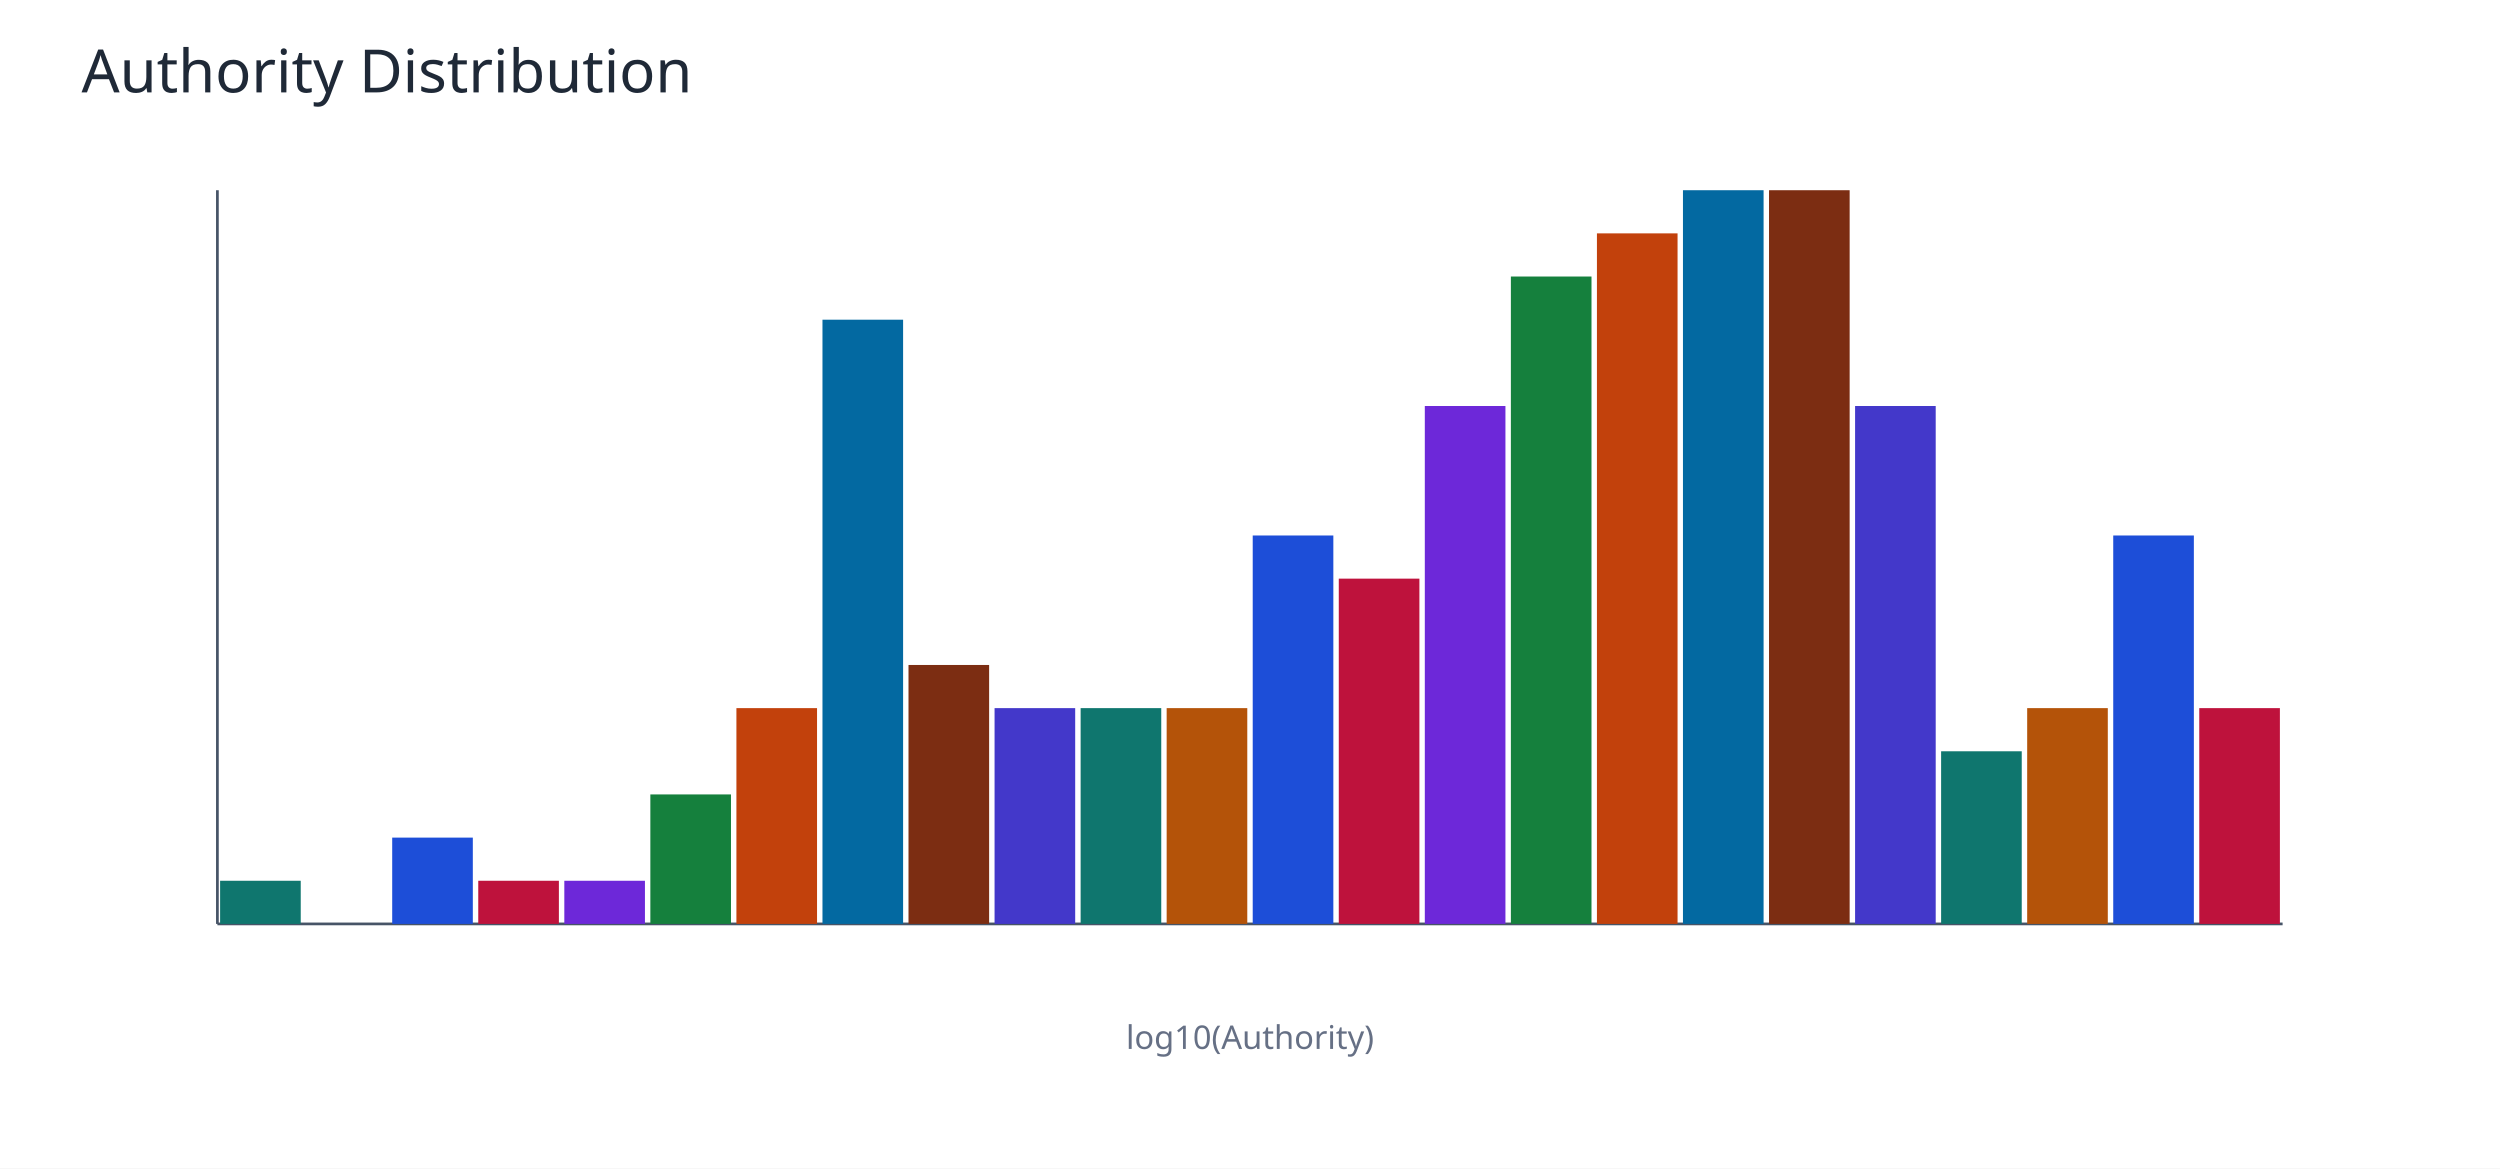
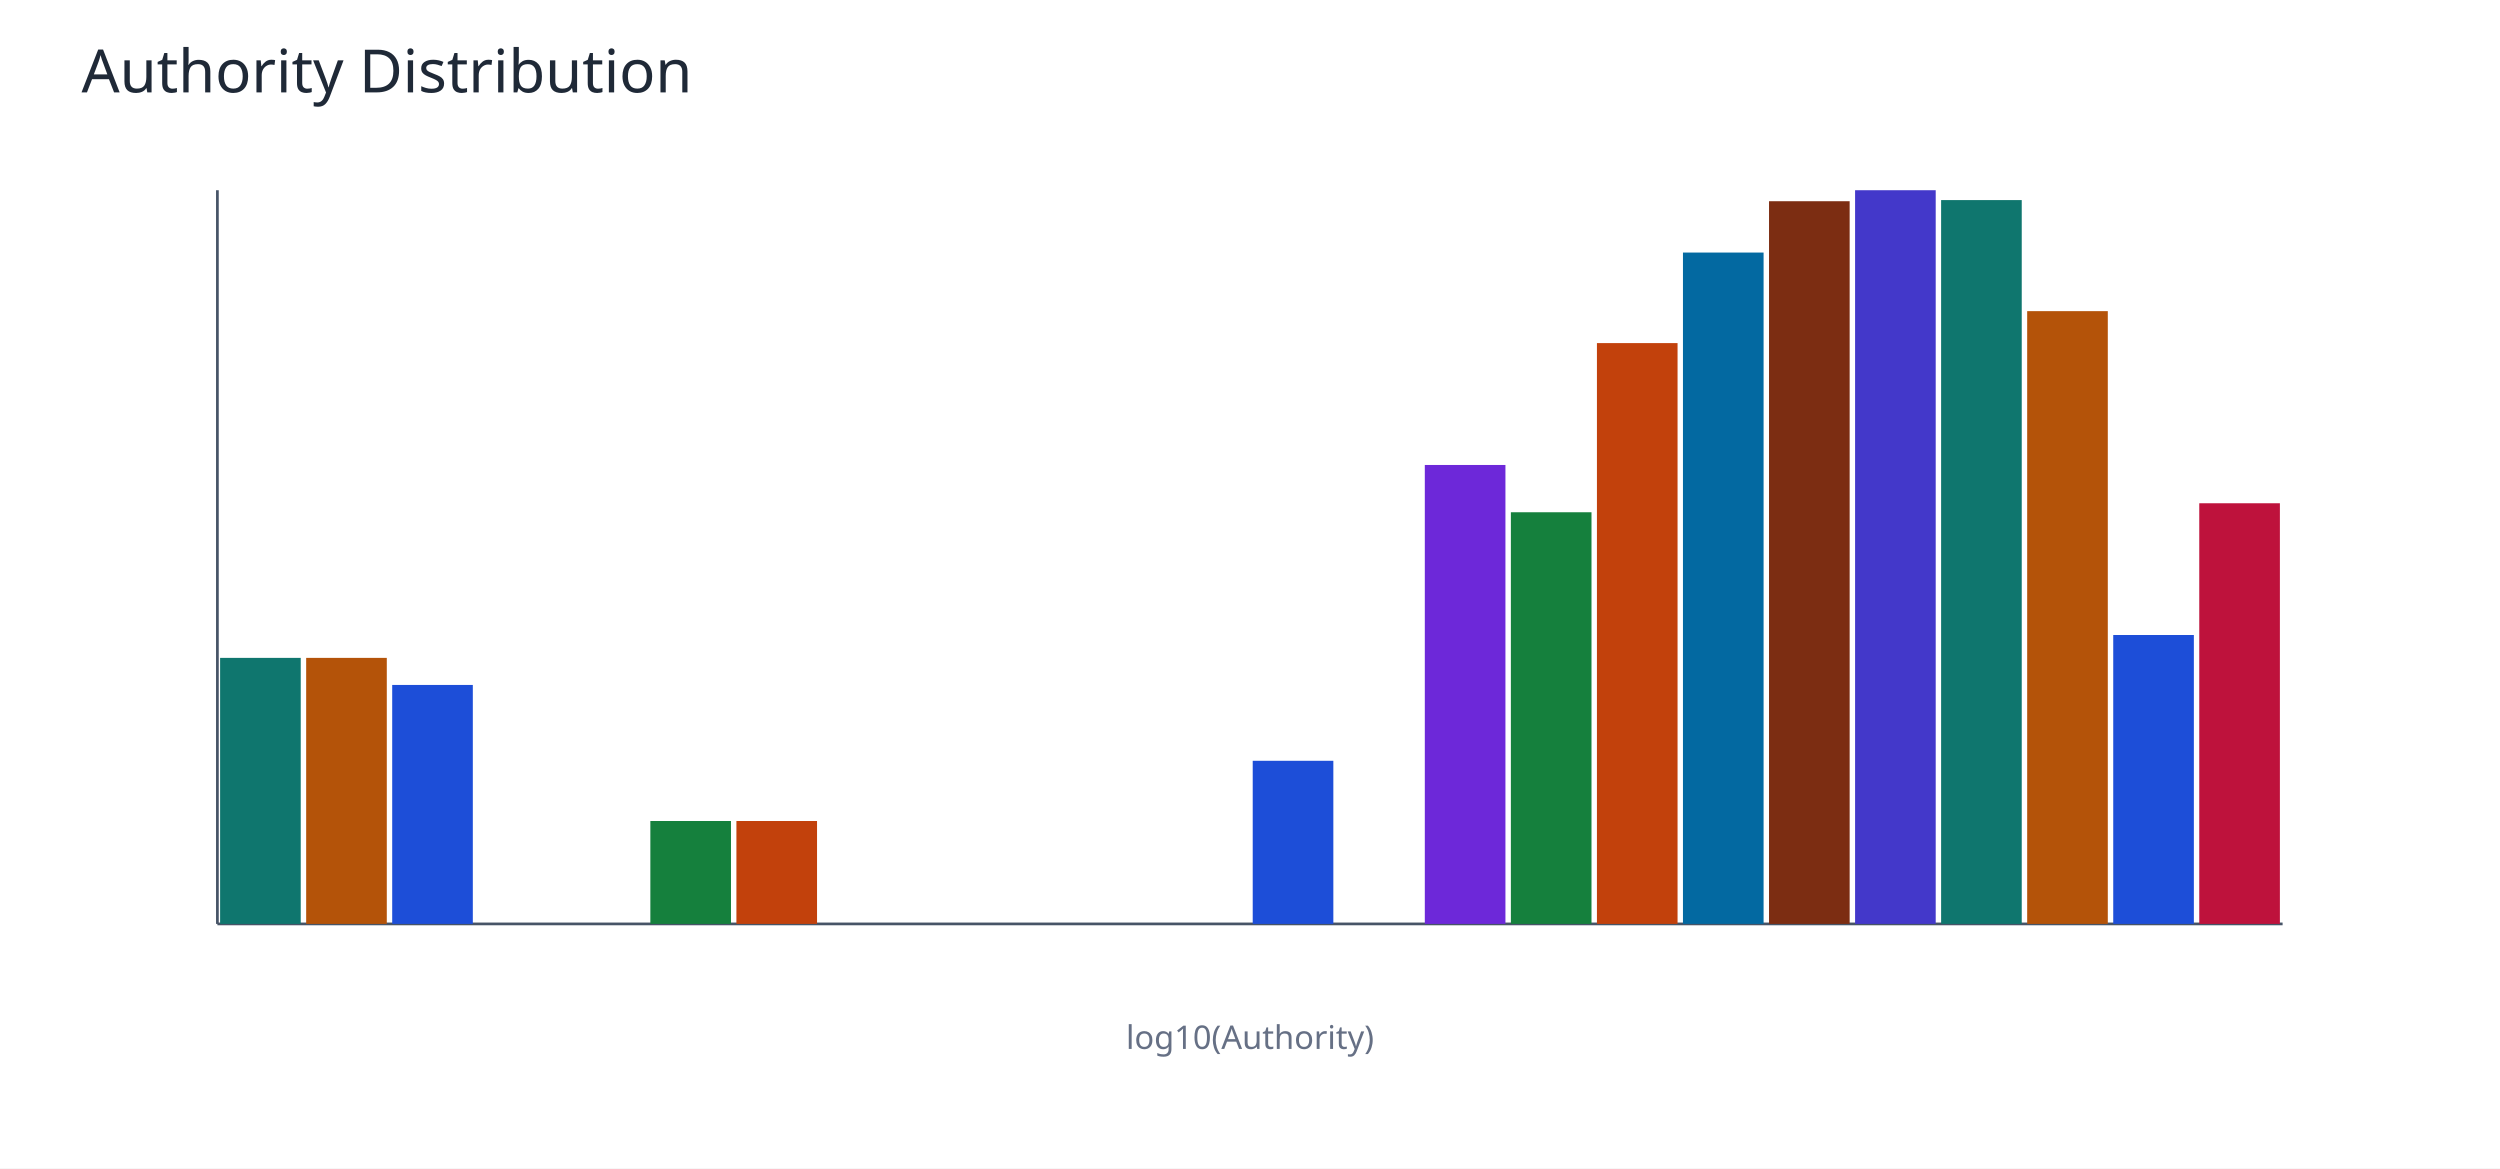
<svg xmlns="http://www.w3.org/2000/svg" viewBox="0 0 920 430" role="img">
  <rect width="100%" height="100%" fill="#ffffff" />
  <text x="30.00" y="34.00" font-family="system-ui, sans-serif" font-size="22" fill="#1f2937" text-anchor="start">Authority Distribution</text>
  <line x1="80" y1="340" x2="840" y2="340" stroke="#475467" />
  <line x1="80" y1="70" x2="80" y2="340" stroke="#475467" />
  <text x="460.00" y="386.00" font-family="system-ui, sans-serif" font-size="12" fill="#667085" text-anchor="middle">log10(Authority)</text>
-   <rect x="81.00" y="324.12" width="29.67" height="15.88" fill="#0f766e" />
-   <rect x="112.67" y="340.00" width="29.67" height="0.00" fill="#b45309" />
-   <rect x="144.33" y="308.24" width="29.67" height="31.76" fill="#1d4ed8" />
-   <rect x="176.00" y="324.12" width="29.67" height="15.88" fill="#be123c" />
-   <rect x="207.67" y="324.12" width="29.67" height="15.88" fill="#6d28d9" />
-   <rect x="239.33" y="292.35" width="29.67" height="47.65" fill="#15803d" />
-   <rect x="271.00" y="260.59" width="29.67" height="79.41" fill="#c2410c" />
-   <rect x="302.67" y="117.65" width="29.67" height="222.35" fill="#0369a1" />
-   <rect x="334.33" y="244.71" width="29.67" height="95.29" fill="#7c2d12" />
-   <rect x="366.00" y="260.59" width="29.67" height="79.41" fill="#4338ca" />
-   <rect x="397.67" y="260.59" width="29.67" height="79.41" fill="#0f766e" />
-   <rect x="429.33" y="260.59" width="29.67" height="79.41" fill="#b45309" />
-   <rect x="461.00" y="197.06" width="29.67" height="142.94" fill="#1d4ed8" />
-   <rect x="492.67" y="212.94" width="29.67" height="127.06" fill="#be123c" />
-   <rect x="524.33" y="149.41" width="29.67" height="190.59" fill="#6d28d9" />
-   <rect x="556.00" y="101.76" width="29.67" height="238.24" fill="#15803d" />
-   <rect x="587.67" y="85.88" width="29.67" height="254.12" fill="#c2410c" />
-   <rect x="619.33" y="70.00" width="29.67" height="270.00" fill="#0369a1" />
-   <rect x="651.00" y="70.00" width="29.67" height="270.00" fill="#7c2d12" />
-   <rect x="682.67" y="149.41" width="29.67" height="190.59" fill="#4338ca" />
-   <rect x="714.33" y="276.47" width="29.67" height="63.53" fill="#0f766e" />
-   <rect x="746.00" y="260.59" width="29.67" height="79.41" fill="#b45309" />
-   <rect x="777.67" y="197.06" width="29.67" height="142.94" fill="#1d4ed8" />
-   <rect x="809.33" y="260.59" width="29.67" height="79.41" fill="#be123c" />
+   <rect x="81.00" y="242.10" width="29.67" height="97.90" fill="#0f766e" />
+   <rect x="112.67" y="242.10" width="29.67" height="97.90" fill="#b45309" />
+   <rect x="144.33" y="252.06" width="29.67" height="87.94" fill="#1d4ed8" />
+   <rect x="176.00" y="340.00" width="29.67" height="0.00" fill="#be123c" />
+   <rect x="207.67" y="340.00" width="29.67" height="0.00" fill="#6d28d9" />
+   <rect x="239.33" y="302.13" width="29.67" height="37.87" fill="#15803d" />
+   <rect x="271.00" y="302.13" width="29.67" height="37.87" fill="#c2410c" />
+   <rect x="302.67" y="340.00" width="29.67" height="0.00" fill="#0369a1" />
+   <rect x="334.33" y="340.00" width="29.67" height="0.00" fill="#7c2d12" />
+   <rect x="366.00" y="340.00" width="29.67" height="0.00" fill="#4338ca" />
+   <rect x="397.67" y="340.00" width="29.67" height="0.00" fill="#0f766e" />
+   <rect x="429.33" y="340.00" width="29.67" height="0.00" fill="#b45309" />
+   <rect x="461.00" y="279.97" width="29.67" height="60.03" fill="#1d4ed8" />
+   <rect x="492.67" y="340.00" width="29.67" height="0.00" fill="#be123c" />
+   <rect x="524.33" y="171.11" width="29.67" height="168.89" fill="#6d28d9" />
+   <rect x="556.00" y="188.51" width="29.67" height="151.49" fill="#15803d" />
+   <rect x="587.67" y="126.26" width="29.67" height="213.74" fill="#c2410c" />
+   <rect x="619.33" y="92.94" width="29.67" height="247.06" fill="#0369a1" />
+   <rect x="651.00" y="74.05" width="29.67" height="265.95" fill="#7c2d12" />
+   <rect x="682.67" y="70.00" width="29.67" height="270.00" fill="#4338ca" />
+   <rect x="714.33" y="73.63" width="29.67" height="266.37" fill="#0f766e" />
+   <rect x="746.00" y="114.50" width="29.67" height="225.50" fill="#b45309" />
+   <rect x="777.67" y="233.68" width="29.67" height="106.32" fill="#1d4ed8" />
+   <rect x="809.33" y="185.20" width="29.67" height="154.80" fill="#be123c" />
</svg>
